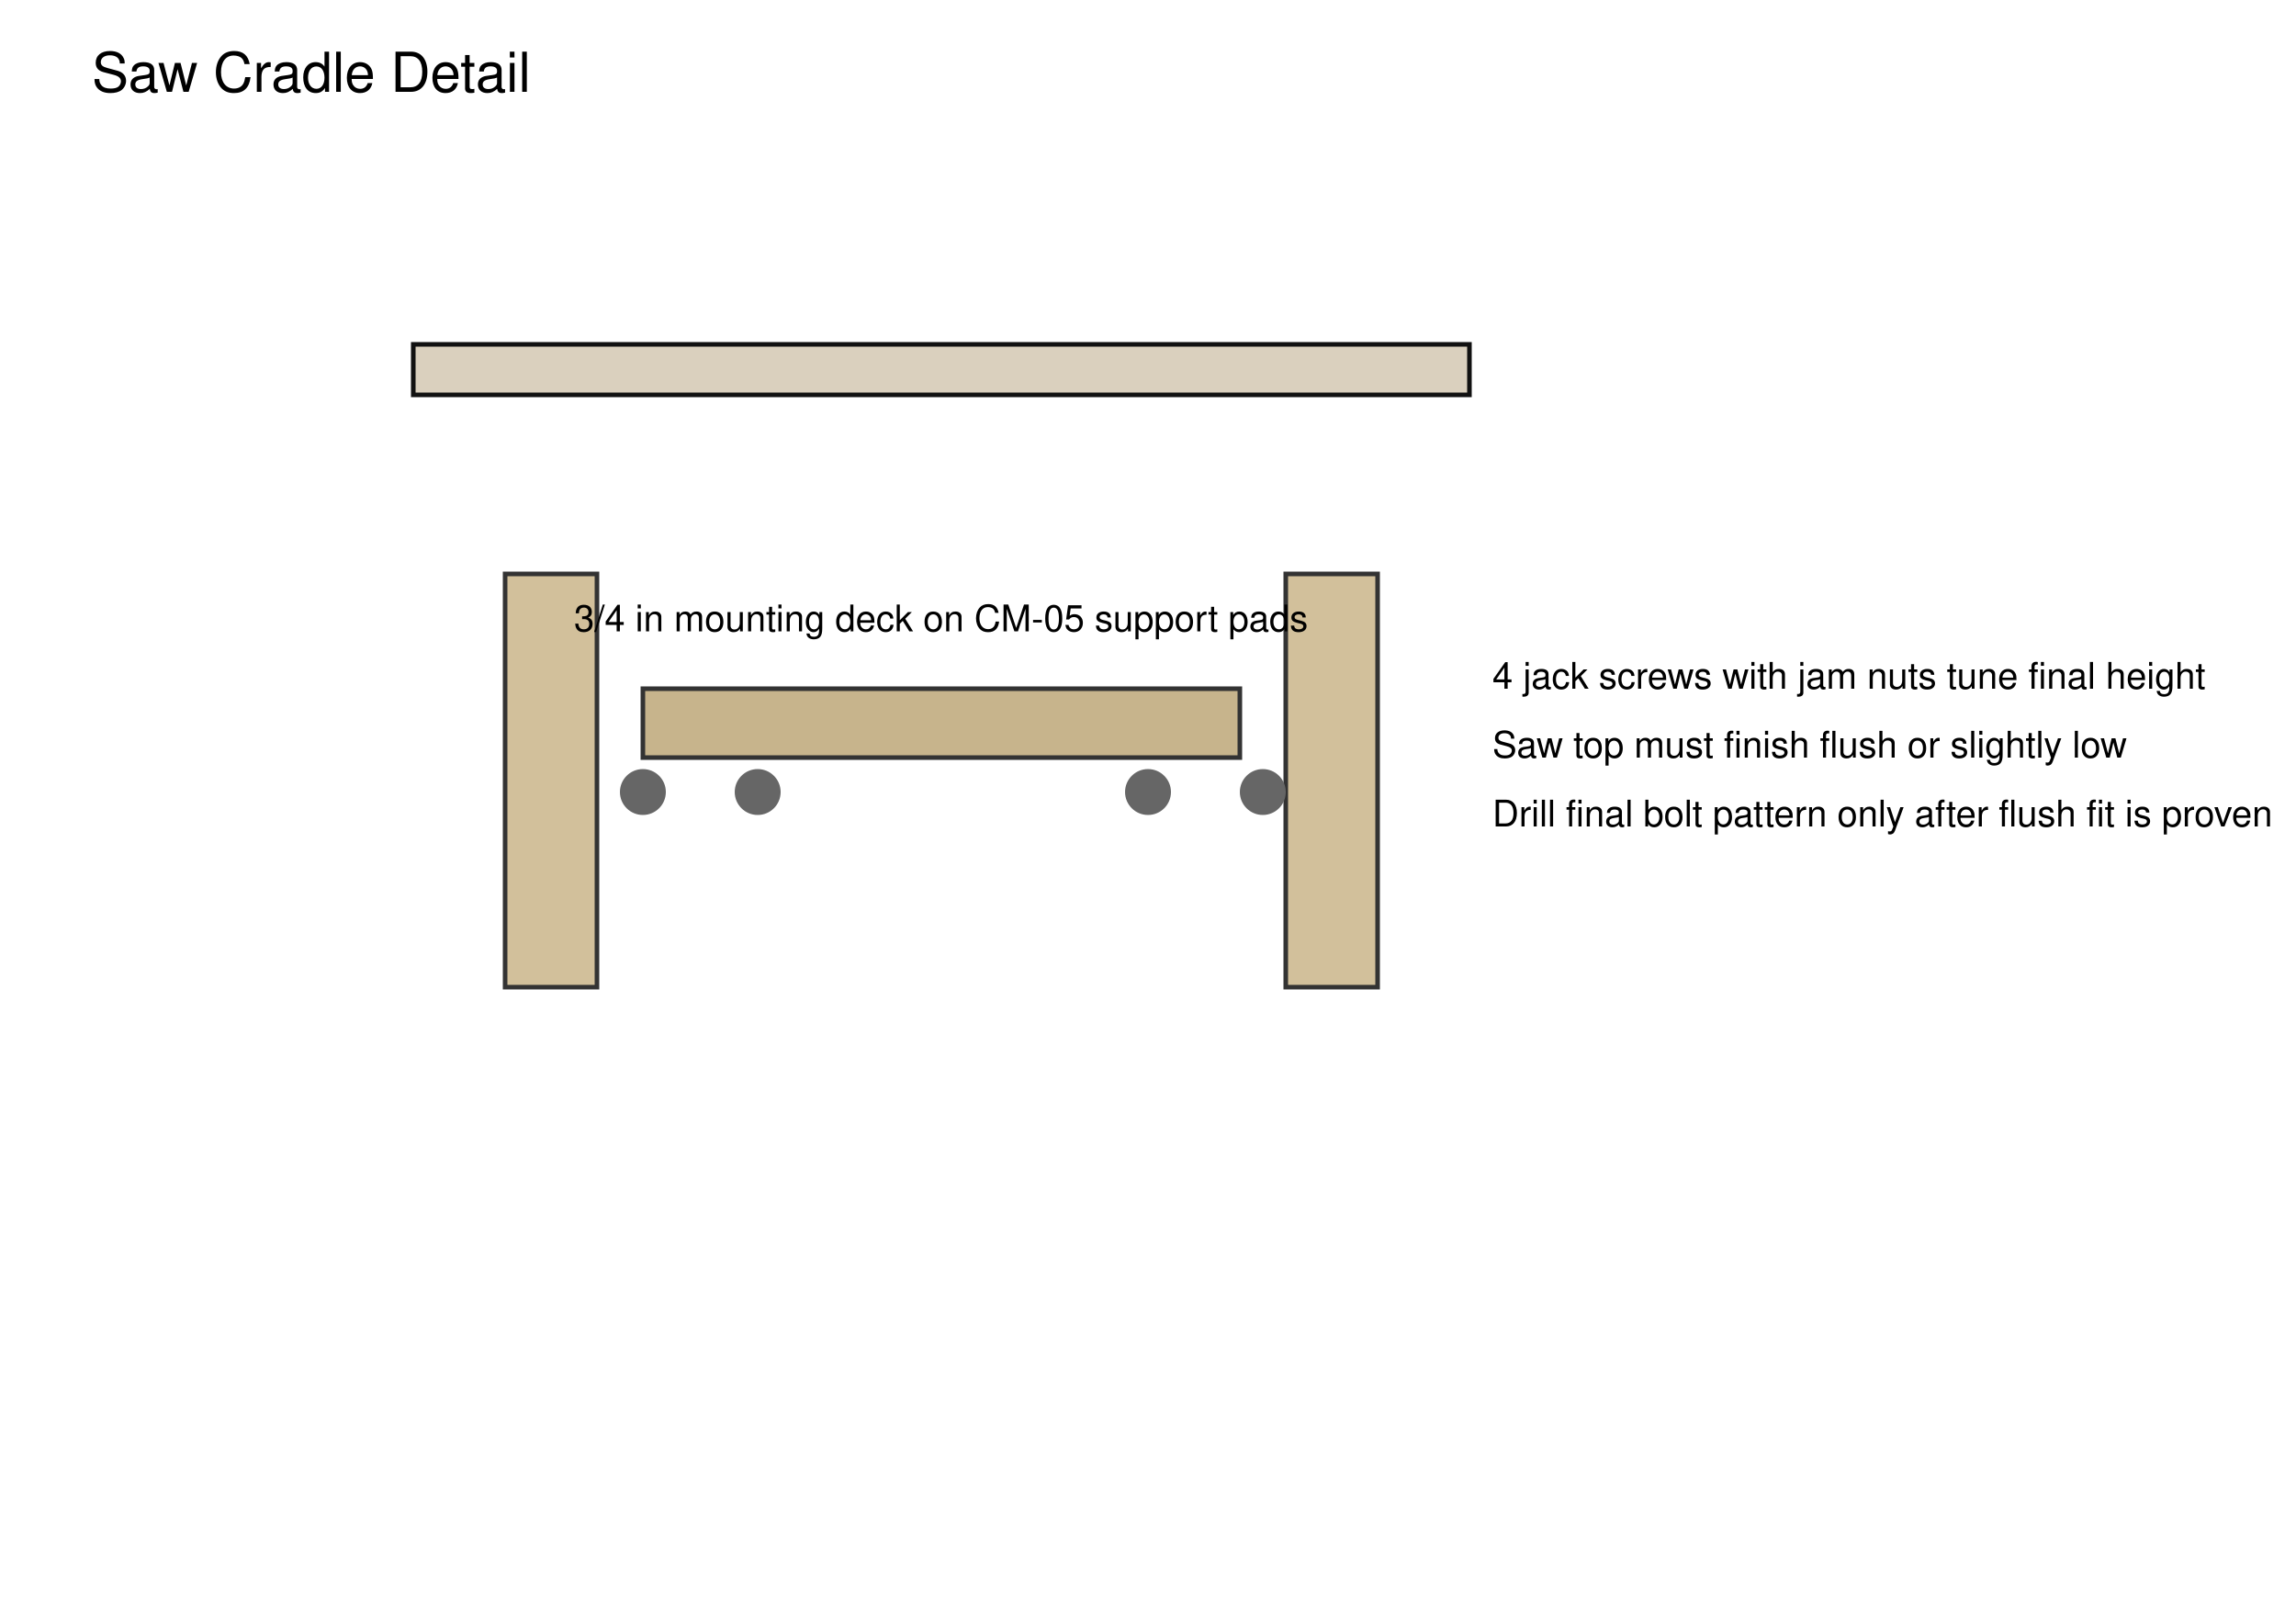
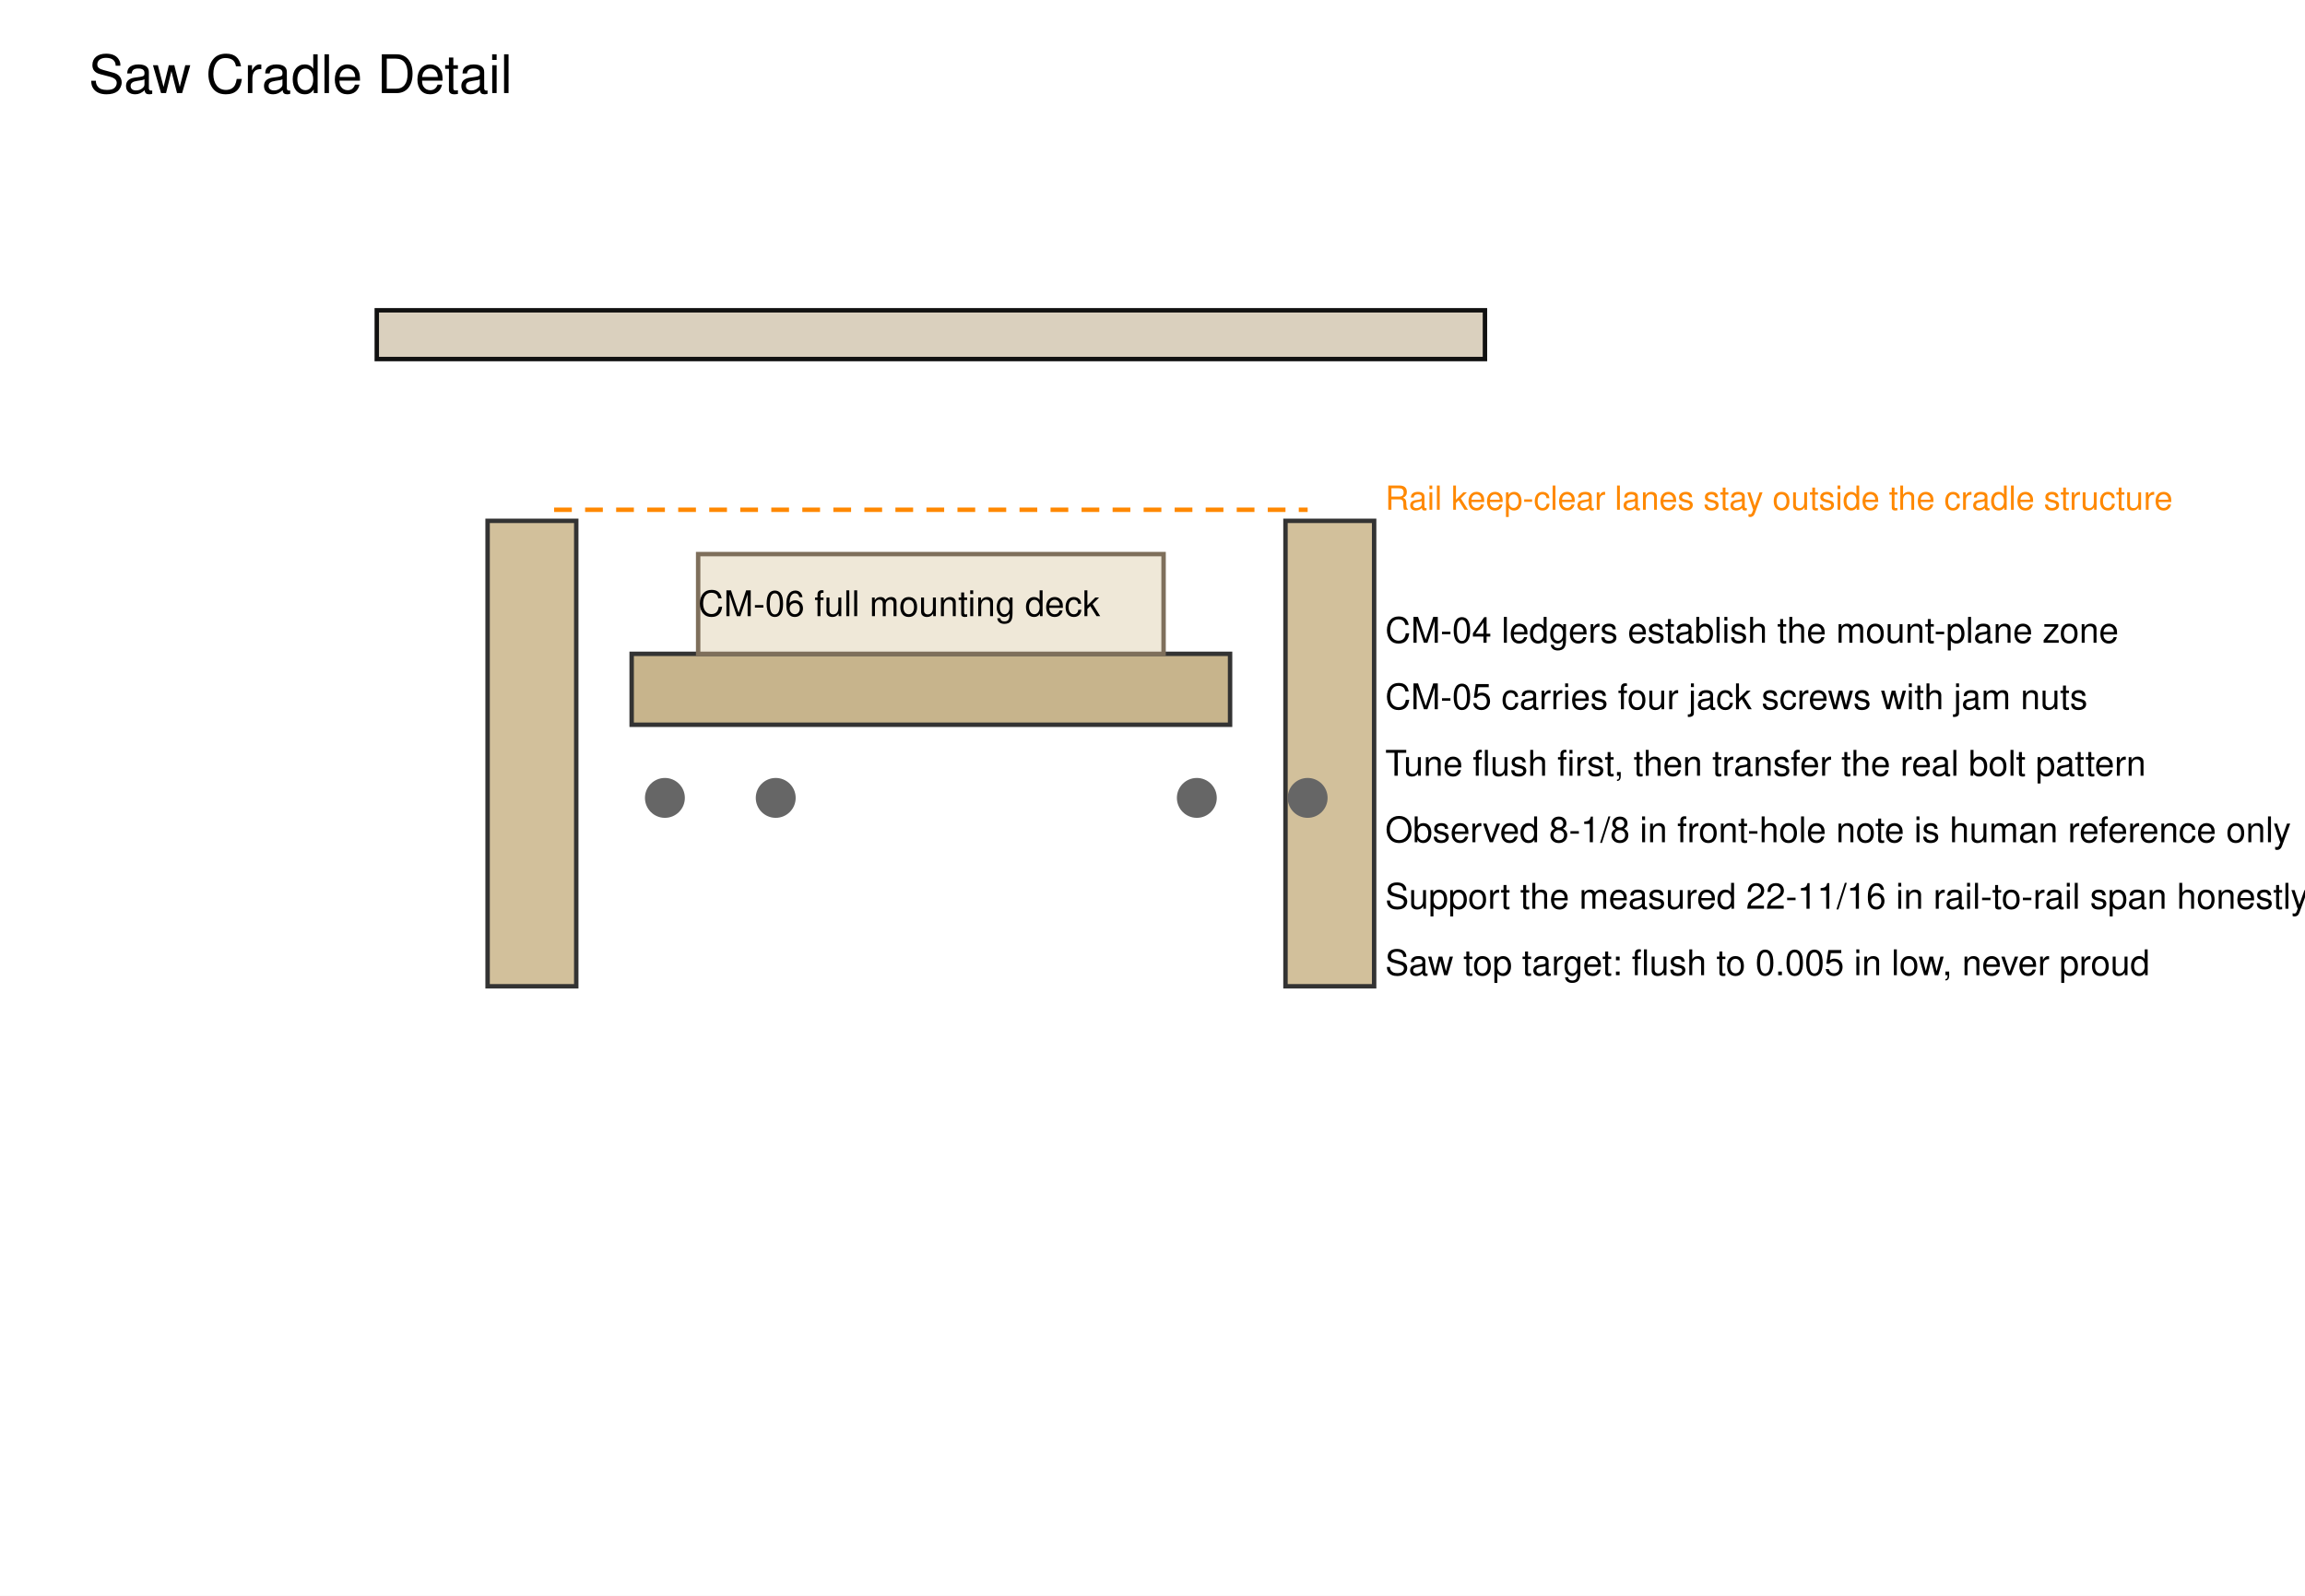
- <svg xmlns="http://www.w3.org/2000/svg" width="1000" height="700" viewBox="0 0 1000 700">
-   <rect width="1000" height="700" fill="#ffffff" />
-   <text x="40" y="40" font-family="Helvetica, Arial, sans-serif" font-size="24">Saw Cradle Detail</text>
-   <rect x="180" y="150" width="460" height="22" fill="#dad0be" stroke="#111" stroke-width="2" />
-   <rect x="220" y="250" width="40" height="180" fill="#d2c09b" stroke="#333" stroke-width="2" />
-   <rect x="560" y="250" width="40" height="180" fill="#d2c09b" stroke="#333" stroke-width="2" />
-   <rect x="280" y="300" width="260" height="30" fill="#c7b48c" stroke="#333" stroke-width="2" />
-   <circle cx="330" cy="345" r="10" fill="#666" />
-   <circle cx="280" cy="345" r="10" fill="#666" />
-   <circle cx="500" cy="345" r="10" fill="#666" />
-   <circle cx="550" cy="345" r="10" fill="#666" />
-   <text x="250" y="275" font-family="Helvetica, Arial, sans-serif" font-size="16">3/4 in mounting deck on CM-05 support pads</text>
-   <text x="650" y="300" font-family="Helvetica, Arial, sans-serif" font-size="16">4 jack screws with jam nuts tune final height</text>
-   <text x="650" y="330" font-family="Helvetica, Arial, sans-serif" font-size="16">Saw top must finish flush or slightly low</text>
-   <text x="650" y="360" font-family="Helvetica, Arial, sans-serif" font-size="16">Drill final bolt pattern only after flush fit is proven</text>
+ <svg xmlns="http://www.w3.org/2000/svg" width="1040" height="720" viewBox="0 0 1040 720">
+   <rect width="1040" height="720" fill="#ffffff" />
+   <text x="40" y="42" font-family="Helvetica, Arial, sans-serif" font-size="24">Saw Cradle Detail</text>
+   <rect x="170" y="140" width="500" height="22" fill="#dad0be" stroke="#111" stroke-width="2" />
+   <rect x="220" y="235" width="40" height="210" fill="#d2c09b" stroke="#333" stroke-width="2" />
+   <rect x="580" y="235" width="40" height="210" fill="#d2c09b" stroke="#333" stroke-width="2" />
+   <rect x="285" y="295" width="270" height="32" fill="#c7b48c" stroke="#333" stroke-width="2" />
+   <rect x="315" y="250" width="210" height="45" fill="#efe8d8" stroke="#7e6f5b" stroke-width="2" />
+   <circle cx="300" cy="360" r="9" fill="#666" />
+   <circle cx="350" cy="360" r="9" fill="#666" />
+   <circle cx="540" cy="360" r="9" fill="#666" />
+   <circle cx="590" cy="360" r="9" fill="#666" />
+   <line x1="250" y1="230" x2="590" y2="230" stroke="#ff8800" stroke-width="2" stroke-dasharray="8 6" />
+   <text x="625" y="230" font-family="Helvetica, Arial, sans-serif" font-size="15" fill="#ff8800">Rail keep-clear lanes stay outside the cradle structure</text>
+   <text x="315" y="278" font-family="Helvetica, Arial, sans-serif" font-size="16">CM-06 full mounting deck</text>
+   <text x="625" y="290" font-family="Helvetica, Arial, sans-serif" font-size="16">CM-04 ledgers establish the mount-plane zone</text>
+   <text x="625" y="320" font-family="Helvetica, Arial, sans-serif" font-size="16">CM-05 carries four jack screws with jam nuts</text>
+   <text x="625" y="350" font-family="Helvetica, Arial, sans-serif" font-size="16">Tune flush first, then transfer the real bolt pattern</text>
+   <text x="625" y="380" font-family="Helvetica, Arial, sans-serif" font-size="16">Observed 8-1/8 in front-hole note is human reference only</text>
+   <text x="625" y="410" font-family="Helvetica, Arial, sans-serif" font-size="16">Support the measured 22-11/16 in rail-to-rail span honestly</text>
+   <text x="625" y="440" font-family="Helvetica, Arial, sans-serif" font-size="16">Saw top target: flush to 0.005 in low, never proud</text>
</svg>
